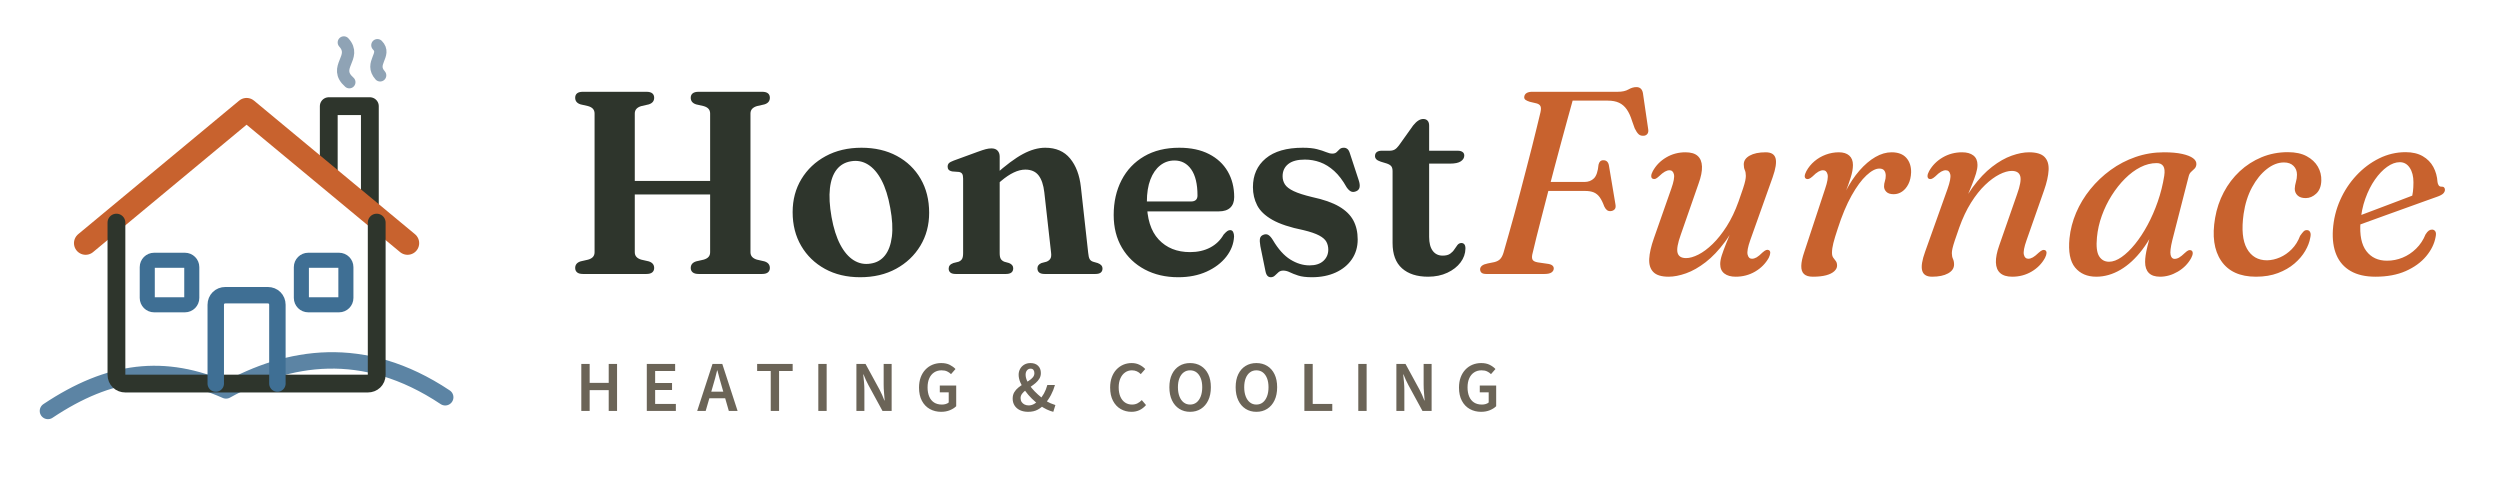
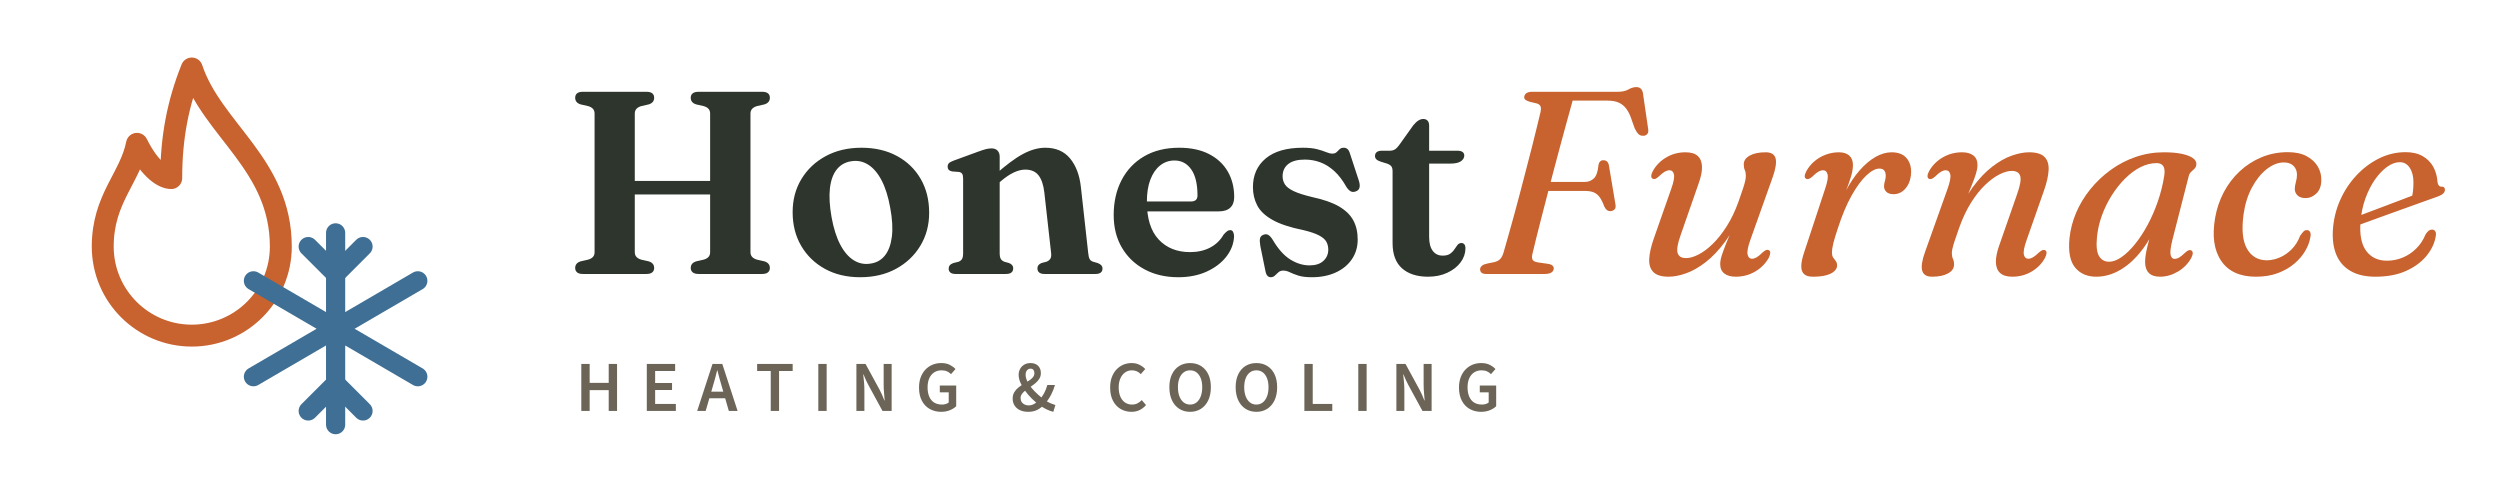
<svg xmlns="http://www.w3.org/2000/svg" viewBox="0 0 365 72" width="365" height="72">
  <g transform="translate(4,4)">
    <g fill="none" stroke-linecap="round" stroke-linejoin="round">
-       <path d="M3 56c9-6 17-7 26-3 9-5 20-7 32 1" stroke="#3F6F94" stroke-width="2.4" opacity=".85" />
-       <path d="M44 21V11.5h6V26" stroke="#2E352C" stroke-width="2.6" />
-       <path d="M47 8c-2.5-2.2 1.2-3.6-.8-5.8M51.5 7c-1.6-1.8 1-3-.4-4.4" stroke="#8FA3B5" stroke-width="1.8" />
-       <path d="M8.5 31.5 32 12l23.5 19.5" stroke="#C8622E" stroke-width="3.4" />
-       <path d="M13 28.5v22.2c0 .8.6 1.3 1.3 1.3h35.4c.7 0 1.3-.5 1.3-1.3V28.5" stroke="#2E352C" stroke-width="2.6" />
-       <path d="M27.5 52V40.5c0-.8.6-1.4 1.4-1.4h6.2c.8 0 1.4.6 1.4 1.4V52" stroke="#3F6F94" stroke-width="2.4" />
-       <rect x="17.5" y="34" width="6.5" height="6.5" rx="1" stroke="#3F6F94" stroke-width="2.2" />
-       <rect x="40" y="34" width="6.5" height="6.5" rx="1" stroke="#3F6F94" stroke-width="2.2" />
+       <path d="M24 6c3 9 13 14 13 26a13 13 0 0 1-26 0c0-7 4-10 5-15 2 4 4 5 5 5 0-6 1-11 3-16z" stroke="#C8622E" stroke-width="3.2" />
+       <g stroke="#3F6F94" stroke-width="2.8">
+         <path d="M45 30v28M33 37l24 14M33 51l24-14" />
+         <path d="M41 32l4 4 4-4M41 56l4-4 4 4" />
+       </g>
    </g>
  </g>
  <path d="M89.277 26.415H105.712V28.391H89.277ZM92.678 36.827Q92.678 37.245 92.925 37.511Q93.172 37.777 93.628 37.91L94.711 38.157Q95.509 38.404 95.509 39.126Q95.509 39.525 95.233 39.763Q94.958 40.0 94.369 40.0H85.116Q84.527 40.0 84.251 39.763Q83.976 39.525 83.976 39.126Q83.976 38.404 84.774 38.157L85.857 37.91Q86.332 37.777 86.57 37.511Q86.807 37.245 86.807 36.827V16.573Q86.807 16.155 86.57 15.889Q86.332 15.623 85.857 15.49L84.774 15.243Q83.976 14.996 83.976 14.274Q83.976 13.856 84.251 13.628Q84.527 13.4 85.116 13.4H94.369Q94.958 13.4 95.233 13.628Q95.509 13.856 95.509 14.274Q95.509 14.996 94.711 15.243L93.628 15.49Q93.172 15.623 92.925 15.889Q92.678 16.155 92.678 16.573ZM109.569 36.827Q109.569 37.245 109.816 37.511Q110.063 37.777 110.519 37.91L111.602 38.157Q112.4 38.404 112.4 39.126Q112.4 39.525 112.125 39.763Q111.849 40.0 111.26 40.0H102.007Q101.418 40.0 101.133 39.763Q100.848 39.525 100.848 39.126Q100.848 38.404 101.646 38.157L102.729 37.91Q103.204 37.777 103.442 37.511Q103.679 37.245 103.679 36.827V16.573Q103.679 16.155 103.442 15.889Q103.204 15.623 102.729 15.49L101.646 15.243Q100.848 14.996 100.848 14.274Q100.848 13.856 101.133 13.628Q101.418 13.4 102.007 13.4H111.26Q111.849 13.4 112.125 13.628Q112.4 13.856 112.4 14.274Q112.4 14.996 111.602 15.243L110.519 15.49Q110.063 15.623 109.816 15.889Q109.569 16.155 109.569 16.573ZM125.776 21.57Q128.721 21.57 130.944 22.767Q133.167 23.964 134.411 26.102Q135.656 28.239 135.656 31.07Q135.656 33.749 134.374 35.877Q133.091 38.005 130.83 39.24Q128.569 40.475 125.586 40.475Q122.66 40.475 120.447 39.259Q118.233 38.043 116.979 35.906Q115.725 33.768 115.725 30.975Q115.725 28.258 117.008 26.14Q118.29 24.021 120.551 22.796Q122.812 21.57 125.776 21.57ZM127.125 38.48Q128.417 38.29 129.206 37.293Q129.994 36.295 130.213 34.547Q130.431 32.799 129.975 30.348Q129.538 27.897 128.702 26.31Q127.866 24.724 126.726 24.021Q125.586 23.318 124.256 23.546Q122.945 23.755 122.157 24.752Q121.368 25.75 121.169 27.489Q120.969 29.227 121.406 31.697Q121.843 34.129 122.679 35.715Q123.515 37.302 124.655 38.005Q125.795 38.708 127.125 38.48ZM145.954 22.862V36.96Q145.954 37.549 146.125 37.815Q146.296 38.081 146.638 38.214L147.322 38.404Q147.93 38.651 147.93 39.164Q147.93 40.0 146.866 40.0H139.532Q139.0 40.0 138.753 39.791Q138.506 39.582 138.506 39.221Q138.506 38.936 138.668 38.736Q138.829 38.537 139.19 38.404L139.95 38.214Q140.292 38.081 140.454 37.815Q140.615 37.549 140.615 36.96V26.073Q140.615 25.579 140.472 25.37Q140.33 25.161 140.007 25.104L139.0 25.028Q138.658 24.952 138.506 24.781Q138.354 24.61 138.354 24.344Q138.354 24.021 138.534 23.831Q138.715 23.641 139.228 23.451L142.762 22.159Q143.484 21.893 143.921 21.779Q144.358 21.665 144.757 21.665Q145.346 21.665 145.65 21.998Q145.954 22.33 145.954 22.862ZM145.384 27.099 144.51 26.206 145.251 25.541Q147.645 23.394 149.355 22.482Q151.065 21.57 152.604 21.57Q154.941 21.57 156.233 23.137Q157.525 24.705 157.81 27.308L158.874 36.903Q158.931 37.53 159.083 37.815Q159.235 38.1 159.596 38.214L160.261 38.404Q160.622 38.537 160.793 38.736Q160.964 38.936 160.964 39.221Q160.964 39.582 160.717 39.791Q160.47 40.0 159.919 40.0H152.509Q151.464 40.0 151.464 39.164Q151.464 38.651 152.053 38.404L152.775 38.214Q153.136 38.081 153.335 37.796Q153.535 37.511 153.459 36.903L152.471 28.087Q152.281 26.434 151.625 25.598Q150.97 24.762 149.697 24.762Q148.899 24.762 148.016 25.18Q147.132 25.598 146.144 26.434ZM180.192 28.771Q180.192 29.778 179.622 30.319Q179.052 30.861 177.95 30.861H166.094V29.417H173.865Q174.834 29.417 174.834 28.543Q174.834 26.035 173.922 24.733Q173.01 23.432 171.471 23.432Q170.293 23.432 169.381 24.154Q168.469 24.876 167.956 26.215Q167.443 27.555 167.443 29.455Q167.443 33.122 169.163 34.965Q170.882 36.808 173.751 36.808Q175.423 36.808 176.686 36.143Q177.95 35.478 178.653 34.243Q178.995 33.863 179.195 33.73Q179.394 33.597 179.603 33.597Q179.907 33.597 180.04 33.873Q180.173 34.148 180.173 34.528Q180.097 36.124 179.033 37.483Q177.969 38.841 176.164 39.658Q174.359 40.475 172.022 40.475Q169.267 40.475 167.139 39.344Q165.011 38.214 163.805 36.171Q162.598 34.129 162.598 31.393Q162.598 28.524 163.748 26.301Q164.897 24.078 167.044 22.824Q169.191 21.57 172.174 21.57Q174.72 21.57 176.516 22.492Q178.311 23.413 179.252 25.038Q180.192 26.662 180.192 28.771ZM191.193 38.746Q192.504 38.746 193.216 38.091Q193.929 37.435 193.929 36.447Q193.929 35.82 193.654 35.307Q193.378 34.794 192.589 34.376Q191.801 33.958 190.3 33.597Q187.374 33.008 185.768 32.096Q184.163 31.184 183.546 29.977Q182.928 28.771 182.928 27.327Q182.928 24.686 184.799 23.128Q186.671 21.57 190.205 21.57Q191.478 21.57 192.285 21.779Q193.093 21.988 193.606 22.206Q194.119 22.425 194.518 22.425Q194.936 22.425 195.154 22.206Q195.373 21.988 195.591 21.779Q195.81 21.57 196.209 21.57Q196.494 21.57 196.722 21.751Q196.95 21.931 197.102 22.444L198.356 26.263Q198.584 26.928 198.498 27.346Q198.413 27.764 197.976 27.935Q197.539 28.106 197.225 27.945Q196.912 27.783 196.608 27.346Q195.772 25.845 194.793 24.962Q193.815 24.078 192.741 23.689Q191.668 23.299 190.509 23.299Q188.894 23.299 188.077 23.954Q187.26 24.61 187.26 25.731Q187.26 26.396 187.602 26.928Q187.944 27.46 188.885 27.907Q189.825 28.353 191.573 28.771Q194.062 29.303 195.506 30.148Q196.95 30.994 197.587 32.181Q198.223 33.369 198.223 34.965Q198.223 36.599 197.377 37.844Q196.532 39.088 195.022 39.782Q193.511 40.475 191.535 40.475Q190.281 40.475 189.531 40.228Q188.78 39.981 188.296 39.743Q187.811 39.506 187.355 39.506Q186.937 39.506 186.661 39.743Q186.386 39.981 186.139 40.228Q185.892 40.475 185.531 40.475Q185.246 40.475 185.046 40.266Q184.847 40.057 184.752 39.563L184.011 35.934Q183.878 35.174 183.963 34.803Q184.049 34.433 184.448 34.281Q184.866 34.11 185.189 34.309Q185.512 34.509 185.835 35.041Q187.013 37.036 188.39 37.891Q189.768 38.746 191.193 38.746ZM202.46 23.869 201.586 23.603Q201.13 23.451 200.94 23.252Q200.75 23.052 200.75 22.786Q200.75 22.406 201.007 22.206Q201.263 22.007 201.7 22.007H202.859Q203.315 22.007 203.619 21.836Q203.923 21.665 204.246 21.228L206.317 18.321Q206.716 17.827 207.077 17.599Q207.438 17.371 207.799 17.371Q208.198 17.371 208.426 17.618Q208.654 17.865 208.654 18.34V34.585Q208.654 35.915 209.177 36.618Q209.699 37.321 210.63 37.321Q211.333 37.321 211.722 37.046Q212.112 36.77 212.34 36.409Q212.568 36.048 212.786 35.773Q213.005 35.497 213.347 35.478Q213.632 35.478 213.793 35.668Q213.955 35.858 213.955 36.295Q213.936 37.378 213.243 38.309Q212.549 39.24 211.314 39.82Q210.079 40.399 208.502 40.399Q206.07 40.399 204.692 39.174Q203.315 37.948 203.315 35.478V24.99Q203.315 24.496 203.115 24.259Q202.916 24.021 202.46 23.869ZM206.545 23.888V22.007H212.834Q213.271 22.007 213.528 22.188Q213.784 22.368 213.784 22.71Q213.784 23.204 213.29 23.546Q212.796 23.888 211.694 23.888Z" fill="#2E352C" />
  <path d="M222.536 14.16Q222.574 13.78 222.878 13.59Q223.182 13.4 223.695 13.4H236.197Q237.166 13.4 237.755 13.058Q238.344 12.716 238.914 12.716Q239.693 12.716 239.864 13.571L240.624 18.777Q240.719 19.252 240.538 19.518Q240.358 19.784 239.997 19.822Q239.522 19.86 239.237 19.594Q238.952 19.328 238.667 18.739L238.287 17.675Q237.964 16.63 237.508 15.974Q237.052 15.319 236.387 15.005Q235.722 14.692 234.734 14.692H229.604Q229.262 15.927 228.825 17.514Q228.388 19.1 227.904 20.895Q227.419 22.691 226.925 24.553Q226.431 26.415 225.966 28.23Q225.5 30.044 225.072 31.688Q224.645 33.331 224.312 34.671Q223.98 36.01 223.771 36.922Q223.6 37.511 223.724 37.853Q223.847 38.195 224.531 38.309L225.842 38.499Q226.374 38.556 226.612 38.736Q226.849 38.917 226.849 39.183Q226.849 39.544 226.526 39.772Q226.203 40.0 225.5 40.0H217.007Q216.494 40.0 216.295 39.81Q216.095 39.62 216.095 39.297Q216.114 38.993 216.38 38.784Q216.646 38.575 217.216 38.461L218.166 38.271Q218.717 38.138 219.021 37.825Q219.325 37.511 219.515 36.884Q219.838 35.763 220.237 34.347Q220.636 32.932 221.083 31.317Q221.529 29.702 221.966 28.011Q222.403 26.32 222.84 24.657Q223.277 22.995 223.667 21.456Q224.056 19.917 224.37 18.616Q224.683 17.314 224.911 16.383Q225.044 15.775 224.901 15.49Q224.759 15.205 224.322 15.091L223.353 14.863Q222.935 14.73 222.726 14.578Q222.517 14.426 222.536 14.16ZM224.607 26.567H231.314Q232.188 26.567 232.72 26.035Q233.252 25.503 233.385 24.04Q233.461 23.717 233.632 23.556Q233.803 23.394 234.088 23.394Q234.449 23.394 234.649 23.603Q234.848 23.812 234.905 24.173L235.855 29.835Q235.95 30.348 235.722 30.576Q235.494 30.804 235.133 30.823Q234.829 30.842 234.611 30.671Q234.392 30.5 234.221 30.139Q233.917 29.303 233.565 28.809Q233.214 28.315 232.711 28.096Q232.207 27.878 231.409 27.878H224.189ZM258.256 36.523Q258.465 36.637 258.456 36.922Q258.446 37.207 258.237 37.644Q257.534 38.898 256.252 39.648Q254.969 40.399 253.411 40.399Q252.366 40.399 251.758 39.934Q251.15 39.468 251.15 38.556Q251.15 38.005 251.378 37.293Q251.606 36.58 252.005 35.582Q252.404 34.585 252.984 33.198Q253.563 31.811 254.266 29.892L254.342 30.69Q253.24 33.426 251.863 35.288Q250.485 37.15 249.022 38.281Q247.559 39.411 246.163 39.905Q244.766 40.399 243.626 40.399Q242.049 40.399 241.384 39.715Q240.719 39.031 240.786 37.787Q240.852 36.542 241.46 34.813L244.006 27.555Q244.538 26.054 244.396 25.456Q244.253 24.857 243.74 24.857Q243.436 24.857 243.075 25.056Q242.714 25.256 242.201 25.75Q241.897 26.035 241.688 26.111Q241.479 26.187 241.289 26.092Q241.08 25.997 241.08 25.703Q241.08 25.408 241.308 24.99Q241.992 23.736 243.265 22.986Q244.538 22.235 246.077 22.235Q247.274 22.235 247.863 22.767Q248.452 23.299 248.49 24.316Q248.528 25.332 247.996 26.795L245.393 34.262Q244.709 36.162 244.928 36.922Q245.146 37.682 246.172 37.682Q246.951 37.682 247.968 37.169Q248.984 36.656 250.048 35.62Q251.112 34.585 252.1 33.037Q253.088 31.488 253.829 29.417Q254.247 28.239 254.485 27.517Q254.722 26.795 254.808 26.377Q254.893 25.959 254.893 25.674Q254.893 25.161 254.741 24.829Q254.589 24.496 254.589 24.002Q254.589 23.204 255.454 22.72Q256.318 22.235 257.8 22.235Q258.997 22.235 259.235 23.119Q259.472 24.002 258.807 25.883L255.539 35.06Q255.007 36.561 255.15 37.169Q255.292 37.777 255.786 37.777Q256.109 37.777 256.461 37.578Q256.812 37.378 257.325 36.865Q257.648 36.58 257.857 36.504Q258.066 36.428 258.256 36.523ZM263.709 26.111Q263.481 25.997 263.49 25.712Q263.5 25.427 263.728 24.99Q264.184 24.154 264.916 23.537Q265.647 22.919 266.568 22.577Q267.49 22.235 268.478 22.235Q269.447 22.235 269.989 22.71Q270.53 23.185 270.53 24.097Q270.53 24.895 270.197 25.94Q269.865 26.985 269.418 28.125Q268.972 29.265 268.611 30.3Q268.25 31.336 268.193 32.096L267.889 32.058Q268.497 29.816 269.428 28.002Q270.359 26.187 271.48 24.904Q272.601 23.622 273.798 22.928Q274.995 22.235 276.173 22.235Q277.598 22.235 278.32 23.043Q279.042 23.85 279.023 25.161Q278.985 26.168 278.624 26.88Q278.263 27.593 277.702 27.973Q277.142 28.353 276.477 28.353Q275.755 28.353 275.413 28.011Q275.071 27.669 275.071 27.232Q275.071 26.814 275.195 26.444Q275.318 26.073 275.318 25.655Q275.318 25.18 275.1 24.895Q274.881 24.61 274.387 24.61Q273.57 24.61 272.496 25.608Q271.423 26.605 270.331 28.553Q269.238 30.5 268.307 33.388Q267.87 34.699 267.671 35.487Q267.471 36.276 267.471 36.903Q267.471 37.359 267.651 37.615Q267.832 37.872 268.022 38.109Q268.212 38.347 268.212 38.784Q268.212 39.221 267.803 39.601Q267.395 39.981 266.616 40.19Q265.837 40.399 264.678 40.399Q263.804 40.399 263.386 40.01Q262.968 39.62 262.987 38.812Q263.006 38.005 263.424 36.789L266.464 27.574Q266.977 26.073 266.825 25.465Q266.673 24.857 266.16 24.857Q265.856 24.857 265.495 25.056Q265.134 25.256 264.621 25.769Q264.317 26.035 264.108 26.111Q263.899 26.187 263.709 26.111ZM281.626 26.111Q281.417 25.997 281.417 25.703Q281.417 25.408 281.645 24.99Q282.348 23.736 283.63 22.986Q284.913 22.235 286.471 22.235Q287.516 22.235 288.115 22.7Q288.713 23.166 288.713 24.078Q288.713 24.629 288.495 25.341Q288.276 26.054 287.877 27.042Q287.478 28.03 286.899 29.427Q286.319 30.823 285.616 32.742L285.54 31.944Q286.642 29.208 288.01 27.346Q289.378 25.484 290.841 24.354Q292.304 23.223 293.7 22.729Q295.097 22.235 296.237 22.235Q297.833 22.235 298.498 22.91Q299.163 23.584 299.096 24.838Q299.03 26.092 298.422 27.821L295.876 35.079Q295.344 36.58 295.486 37.178Q295.629 37.777 296.123 37.777Q296.446 37.777 296.798 37.578Q297.149 37.378 297.662 36.884Q297.985 36.599 298.185 36.523Q298.384 36.447 298.574 36.523Q298.802 36.637 298.793 36.931Q298.783 37.226 298.574 37.644Q297.89 38.898 296.617 39.648Q295.344 40.399 293.786 40.399Q292.627 40.399 292.029 39.867Q291.43 39.335 291.401 38.309Q291.373 37.283 291.886 35.839L294.489 28.372Q295.173 26.472 294.954 25.712Q294.736 24.952 293.71 24.952Q292.931 24.952 291.914 25.465Q290.898 25.978 289.824 27.004Q288.751 28.03 287.772 29.588Q286.794 31.146 286.053 33.217Q285.635 34.395 285.397 35.117Q285.16 35.839 285.065 36.257Q284.97 36.675 284.97 36.96Q284.97 37.454 285.131 37.796Q285.293 38.138 285.293 38.613Q285.293 39.43 284.419 39.915Q283.545 40.399 282.082 40.399Q280.885 40.399 280.638 39.506Q280.391 38.613 281.075 36.732L284.343 27.574Q284.875 26.073 284.742 25.465Q284.609 24.857 284.077 24.857Q283.773 24.857 283.412 25.056Q283.051 25.256 282.538 25.769Q282.234 26.035 282.025 26.111Q281.816 26.187 281.626 26.111ZM317.156 35.079Q316.776 36.637 316.909 37.216Q317.042 37.796 317.479 37.796Q317.821 37.796 318.163 37.596Q318.505 37.397 319.018 36.903Q319.322 36.618 319.531 36.542Q319.74 36.466 319.93 36.561Q320.139 36.675 320.139 36.96Q320.139 37.245 319.911 37.682Q319.227 38.917 317.964 39.658Q316.7 40.399 315.37 40.399Q314.268 40.399 313.726 39.848Q313.185 39.297 313.185 38.252Q313.185 37.815 313.261 37.283Q313.337 36.751 313.527 35.962Q313.717 35.174 314.059 34.005Q314.401 32.837 314.933 31.127L315.294 31.754Q314.249 34.509 312.777 36.447Q311.304 38.385 309.585 39.392Q307.865 40.399 306.06 40.399Q304.065 40.399 302.963 39.059Q301.861 37.72 302.146 34.794Q302.336 32.894 303.115 31.06Q303.894 29.227 305.186 27.631Q306.478 26.035 308.15 24.819Q309.822 23.603 311.798 22.919Q313.774 22.235 315.921 22.235Q317.536 22.235 318.6 22.473Q319.664 22.71 320.187 23.099Q320.709 23.489 320.671 24.002Q320.633 24.401 320.396 24.629Q320.158 24.857 319.901 25.095Q319.645 25.332 319.55 25.731ZM306.155 34.642Q305.965 36.599 306.469 37.407Q306.972 38.214 307.922 38.214Q308.777 38.214 309.755 37.53Q310.734 36.846 311.713 35.639Q312.691 34.433 313.546 32.846Q314.401 31.26 315.038 29.426Q315.674 27.593 315.978 25.674Q316.13 24.686 315.836 24.249Q315.541 23.812 314.876 23.812Q313.679 23.812 312.501 24.41Q311.323 25.009 310.25 26.082Q309.176 27.156 308.302 28.543Q307.428 29.93 306.868 31.488Q306.307 33.046 306.155 34.642ZM333.458 23.717Q332.185 23.717 330.95 24.686Q329.715 25.655 328.803 27.337Q327.891 29.018 327.568 31.222Q327.093 34.604 328.053 36.305Q329.012 38.005 330.988 38.005Q331.938 37.986 332.879 37.578Q333.819 37.169 334.598 36.38Q335.377 35.592 335.814 34.433Q336.118 33.996 336.327 33.787Q336.536 33.578 336.821 33.597Q337.125 33.597 337.277 33.882Q337.429 34.167 337.296 34.718Q337.144 35.63 336.565 36.627Q335.985 37.625 334.988 38.48Q333.99 39.335 332.584 39.867Q331.178 40.399 329.373 40.399Q325.858 40.399 324.291 38.081Q322.723 35.763 323.407 31.811Q323.749 29.816 324.671 28.068Q325.592 26.32 326.998 25.009Q328.404 23.698 330.19 22.957Q331.976 22.216 334.028 22.216Q335.681 22.216 336.774 22.805Q337.866 23.394 338.408 24.334Q338.949 25.275 338.911 26.377Q338.873 27.612 338.17 28.268Q337.467 28.923 336.631 28.923Q335.852 28.923 335.444 28.534Q335.035 28.144 335.035 27.555Q335.054 27.061 335.206 26.558Q335.358 26.054 335.358 25.503Q335.358 24.724 334.855 24.221Q334.351 23.717 333.458 23.717ZM342.692 32.153Q342.692 32.153 343.395 31.887Q344.098 31.621 345.248 31.194Q346.397 30.766 347.718 30.262Q349.038 29.759 350.302 29.284Q351.565 28.809 352.496 28.448L352.059 29.056Q352.211 28.581 352.287 27.992Q352.363 27.403 352.363 26.605Q352.363 25.313 351.822 24.496Q351.28 23.679 350.368 23.679Q349.475 23.679 348.525 24.354Q347.575 25.028 346.739 26.225Q345.903 27.422 345.333 29.018Q344.763 30.614 344.63 32.457Q344.421 35.25 345.485 36.656Q346.549 38.062 348.506 38.062Q349.684 38.062 350.777 37.615Q351.869 37.169 352.753 36.304Q353.636 35.44 354.13 34.224Q354.396 33.806 354.615 33.663Q354.833 33.521 355.08 33.521Q355.384 33.521 355.555 33.778Q355.726 34.034 355.593 34.623Q355.327 36.086 354.216 37.416Q353.104 38.746 351.242 39.573Q349.38 40.399 346.815 40.399Q344.63 40.399 343.196 39.573Q341.761 38.746 341.115 37.216Q340.469 35.687 340.602 33.559Q340.754 31.26 341.657 29.227Q342.559 27.194 344.032 25.617Q345.504 24.04 347.347 23.128Q349.19 22.216 351.223 22.216Q352.705 22.216 353.722 22.805Q354.738 23.394 355.27 24.382Q355.802 25.37 355.878 26.586Q355.916 26.871 356.049 27.061Q356.182 27.251 356.429 27.251Q356.695 27.232 356.828 27.355Q356.961 27.479 356.961 27.707Q356.961 27.992 356.714 28.248Q356.467 28.505 355.745 28.752Q354.985 29.018 353.75 29.465Q352.515 29.911 351.062 30.434Q349.608 30.956 348.164 31.478Q346.72 32.001 345.514 32.438Q344.307 32.875 343.576 33.141Q342.844 33.407 342.844 33.407Z" fill="#C8622E" />
  <path d="M84.871 60.0V53.133H86.09V55.895H88.872V53.133H90.09V60.0H88.872V56.955H86.09V60.0ZM94.433 60.0V53.133H98.57V54.162H95.651V55.916H98.118V56.944H95.651V58.971H98.675V60.0ZM101.789 60.0 104.026 53.133H105.454L107.69 60.0H106.409L105.359 56.346Q105.191 55.8 105.039 55.222Q104.887 54.645 104.74 54.078H104.698Q104.561 54.656 104.409 55.228Q104.257 55.8 104.089 56.346L103.028 60.0ZM103.112 58.142V57.186H106.346V58.142ZM112.527 60.0V54.162H110.542V53.133H115.729V54.162H113.745V60.0ZM119.474 60.0V53.133H120.692V60.0ZM125.035 60.0V53.133H126.368L128.427 56.913Q128.615 57.26 128.789 57.659Q128.962 58.057 129.119 58.467H129.161Q129.119 57.91 129.067 57.307Q129.014 56.703 129.014 56.136V53.133H130.18V60.0H128.846L126.788 56.22Q126.6 55.873 126.416 55.474Q126.232 55.075 126.075 54.666H126.032Q126.096 55.201 126.148 55.805Q126.201 56.409 126.201 56.997V60.0ZM137.411 60.126Q136.487 60.126 135.752 59.716Q135.017 59.307 134.596 58.514Q134.177 57.721 134.177 56.587Q134.177 55.748 134.423 55.086Q134.67 54.425 135.116 53.957Q135.562 53.49 136.151 53.248Q136.739 53.007 137.421 53.007Q138.156 53.007 138.671 53.269Q139.185 53.532 139.5 53.879L138.849 54.624Q138.597 54.372 138.272 54.22Q137.946 54.068 137.463 54.068Q136.854 54.068 136.392 54.367Q135.93 54.666 135.678 55.222Q135.426 55.779 135.426 56.556Q135.426 57.333 135.668 57.9Q135.909 58.467 136.376 58.766Q136.844 59.066 137.526 59.066Q137.82 59.066 138.082 58.987Q138.345 58.908 138.513 58.761V57.281H137.211V56.283H139.605V59.307Q139.258 59.654 138.686 59.89Q138.114 60.126 137.411 60.126ZM150.107 60.126Q149.435 60.126 148.926 59.89Q148.417 59.654 148.133 59.218Q147.85 58.782 147.85 58.194Q147.85 57.658 148.081 57.27Q148.312 56.882 148.674 56.588Q149.036 56.294 149.441 56.057Q149.845 55.821 150.207 55.59Q150.569 55.359 150.795 55.091Q151.021 54.824 151.021 54.477Q151.021 54.204 150.89 54.015Q150.758 53.826 150.464 53.826Q150.149 53.826 149.945 54.067Q149.74 54.309 149.74 54.708Q149.74 55.16 149.981 55.663Q150.223 56.167 150.632 56.661Q151.042 57.154 151.541 57.601Q152.039 58.047 152.543 58.404Q152.963 58.698 153.383 58.877Q153.803 59.055 154.087 59.139L153.782 60.126Q153.331 60.021 152.827 59.779Q152.323 59.538 151.819 59.181Q151.21 58.751 150.653 58.204Q150.097 57.658 149.661 57.049Q149.225 56.441 148.974 55.847Q148.721 55.254 148.721 54.718Q148.721 54.246 148.937 53.858Q149.152 53.469 149.54 53.238Q149.929 53.007 150.454 53.007Q151.157 53.007 151.562 53.406Q151.966 53.805 151.966 54.466Q151.966 54.918 151.756 55.27Q151.546 55.621 151.21 55.91Q150.874 56.199 150.491 56.451Q150.107 56.703 149.772 56.955Q149.435 57.207 149.22 57.49Q149.005 57.774 149.005 58.12Q149.005 58.467 149.168 58.703Q149.33 58.94 149.598 59.066Q149.866 59.191 150.191 59.191Q150.59 59.191 150.974 58.981Q151.357 58.772 151.693 58.435Q152.113 58.005 152.423 57.443Q152.732 56.882 152.911 56.209H154.024Q153.814 56.965 153.441 57.669Q153.068 58.373 152.533 58.992Q152.081 59.496 151.504 59.811Q150.926 60.126 150.107 60.126ZM165.198 60.126Q164.327 60.126 163.618 59.716Q162.909 59.307 162.495 58.514Q162.08 57.721 162.08 56.587Q162.08 55.748 162.321 55.081Q162.563 54.414 162.999 53.952Q163.434 53.49 164.001 53.248Q164.568 53.007 165.219 53.007Q165.87 53.007 166.374 53.264Q166.878 53.522 167.204 53.879L166.553 54.624Q166.29 54.351 165.97 54.209Q165.65 54.068 165.251 54.068Q164.705 54.068 164.269 54.372Q163.833 54.676 163.582 55.233Q163.329 55.789 163.329 56.556Q163.329 57.343 163.571 57.905Q163.812 58.467 164.253 58.766Q164.694 59.066 165.282 59.066Q165.723 59.066 166.07 58.887Q166.416 58.709 166.7 58.414L167.319 59.139Q166.899 59.622 166.374 59.874Q165.849 60.126 165.198 60.126ZM173.752 60.126Q172.859 60.126 172.177 59.69Q171.494 59.255 171.111 58.451Q170.728 57.648 170.728 56.535Q170.728 55.422 171.111 54.635Q171.494 53.847 172.177 53.427Q172.859 53.007 173.752 53.007Q174.655 53.007 175.337 53.427Q176.02 53.847 176.403 54.635Q176.786 55.422 176.786 56.535Q176.786 57.648 176.403 58.451Q176.02 59.255 175.337 59.69Q174.655 60.126 173.752 60.126ZM173.752 59.066Q174.298 59.066 174.692 58.756Q175.085 58.446 175.306 57.874Q175.526 57.301 175.526 56.535Q175.526 55.769 175.306 55.217Q175.085 54.666 174.692 54.367Q174.298 54.068 173.752 54.068Q173.216 54.068 172.817 54.367Q172.418 54.666 172.198 55.217Q171.977 55.769 171.977 56.535Q171.977 57.301 172.198 57.874Q172.418 58.446 172.817 58.756Q173.216 59.066 173.752 59.066ZM183.429 60.126Q182.536 60.126 181.854 59.69Q181.171 59.255 180.788 58.451Q180.405 57.648 180.405 56.535Q180.405 55.422 180.788 54.635Q181.171 53.847 181.854 53.427Q182.536 53.007 183.429 53.007Q184.332 53.007 185.014 53.427Q185.697 53.847 186.08 54.635Q186.463 55.422 186.463 56.535Q186.463 57.648 186.08 58.451Q185.697 59.255 185.014 59.69Q184.332 60.126 183.429 60.126ZM183.429 59.066Q183.975 59.066 184.369 58.756Q184.762 58.446 184.983 57.874Q185.203 57.301 185.203 56.535Q185.203 55.769 184.983 55.217Q184.762 54.666 184.369 54.367Q183.975 54.068 183.429 54.068Q182.893 54.068 182.494 54.367Q182.095 54.666 181.875 55.217Q181.654 55.769 181.654 56.535Q181.654 57.301 181.875 57.874Q182.095 58.446 182.494 58.756Q182.893 59.066 183.429 59.066ZM190.439 60.0V53.133H191.657V58.971H194.513V60.0ZM198.31 60.0V53.133H199.528V60.0ZM203.871 60.0V53.133H205.204L207.262 56.913Q207.451 57.26 207.625 57.659Q207.798 58.057 207.955 58.467H207.997Q207.955 57.91 207.903 57.307Q207.85 56.703 207.85 56.136V53.133H209.016V60.0H207.682L205.624 56.22Q205.435 55.873 205.252 55.474Q205.068 55.075 204.91 54.666H204.868Q204.931 55.201 204.984 55.805Q205.036 56.409 205.036 56.997V60.0ZM216.246 60.126Q215.322 60.126 214.587 59.716Q213.852 59.307 213.433 58.514Q213.012 57.721 213.012 56.587Q213.012 55.748 213.259 55.086Q213.506 54.425 213.952 53.957Q214.398 53.49 214.986 53.248Q215.575 53.007 216.257 53.007Q216.992 53.007 217.506 53.269Q218.021 53.532 218.336 53.879L217.685 54.624Q217.433 54.372 217.107 54.22Q216.782 54.068 216.299 54.068Q215.69 54.068 215.228 54.367Q214.766 54.666 214.514 55.222Q214.262 55.779 214.262 56.556Q214.262 57.333 214.504 57.9Q214.745 58.467 215.212 58.766Q215.679 59.066 216.362 59.066Q216.656 59.066 216.918 58.987Q217.181 58.908 217.349 58.761V57.281H216.047V56.283H218.441V59.307Q218.094 59.654 217.522 59.89Q216.95 60.126 216.246 60.126Z" fill="#6B6457" />
</svg>
